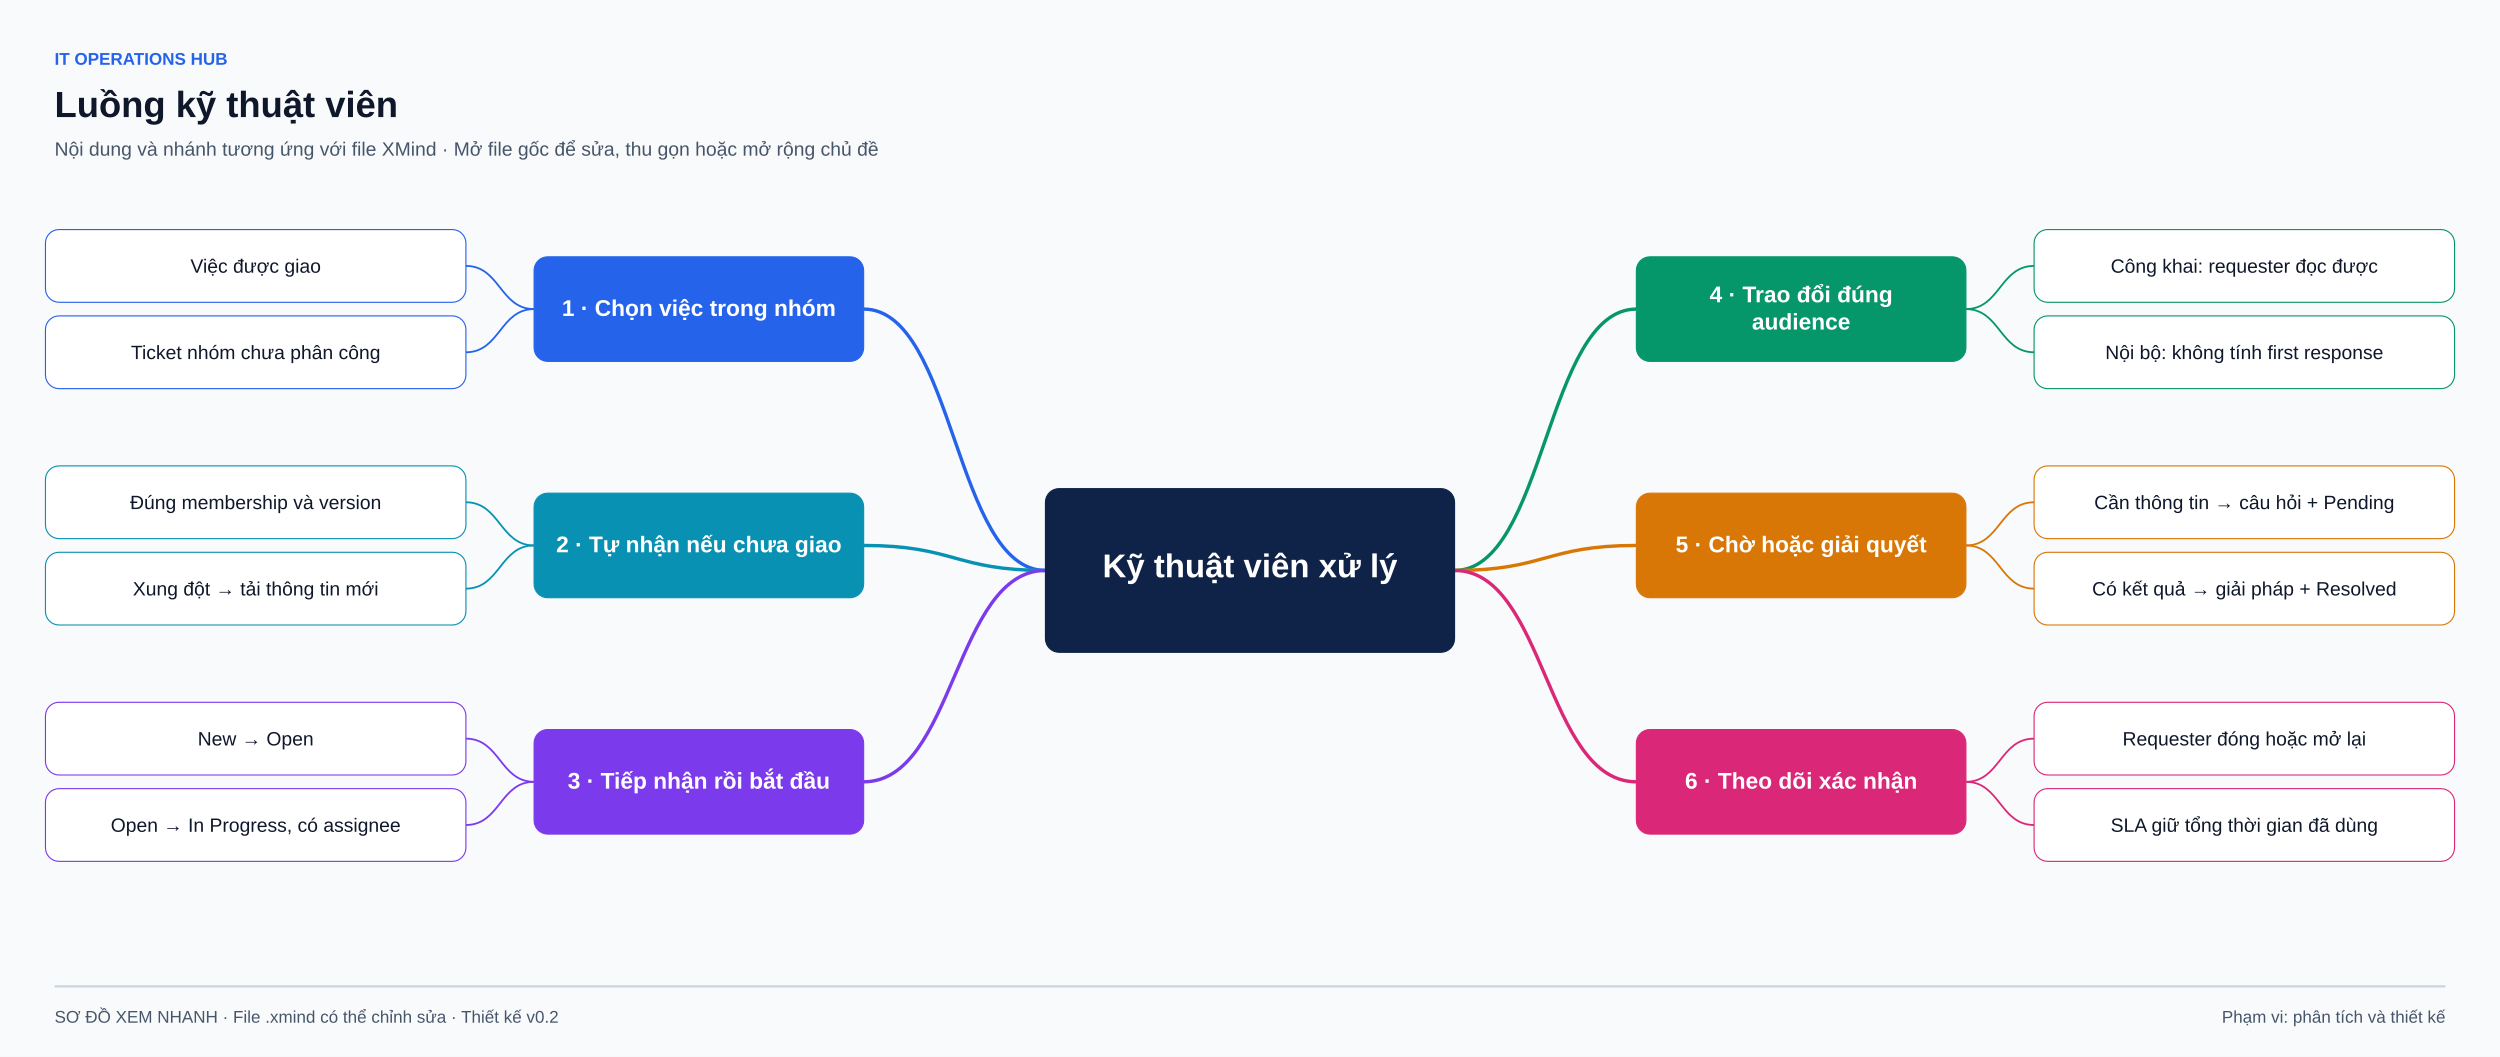
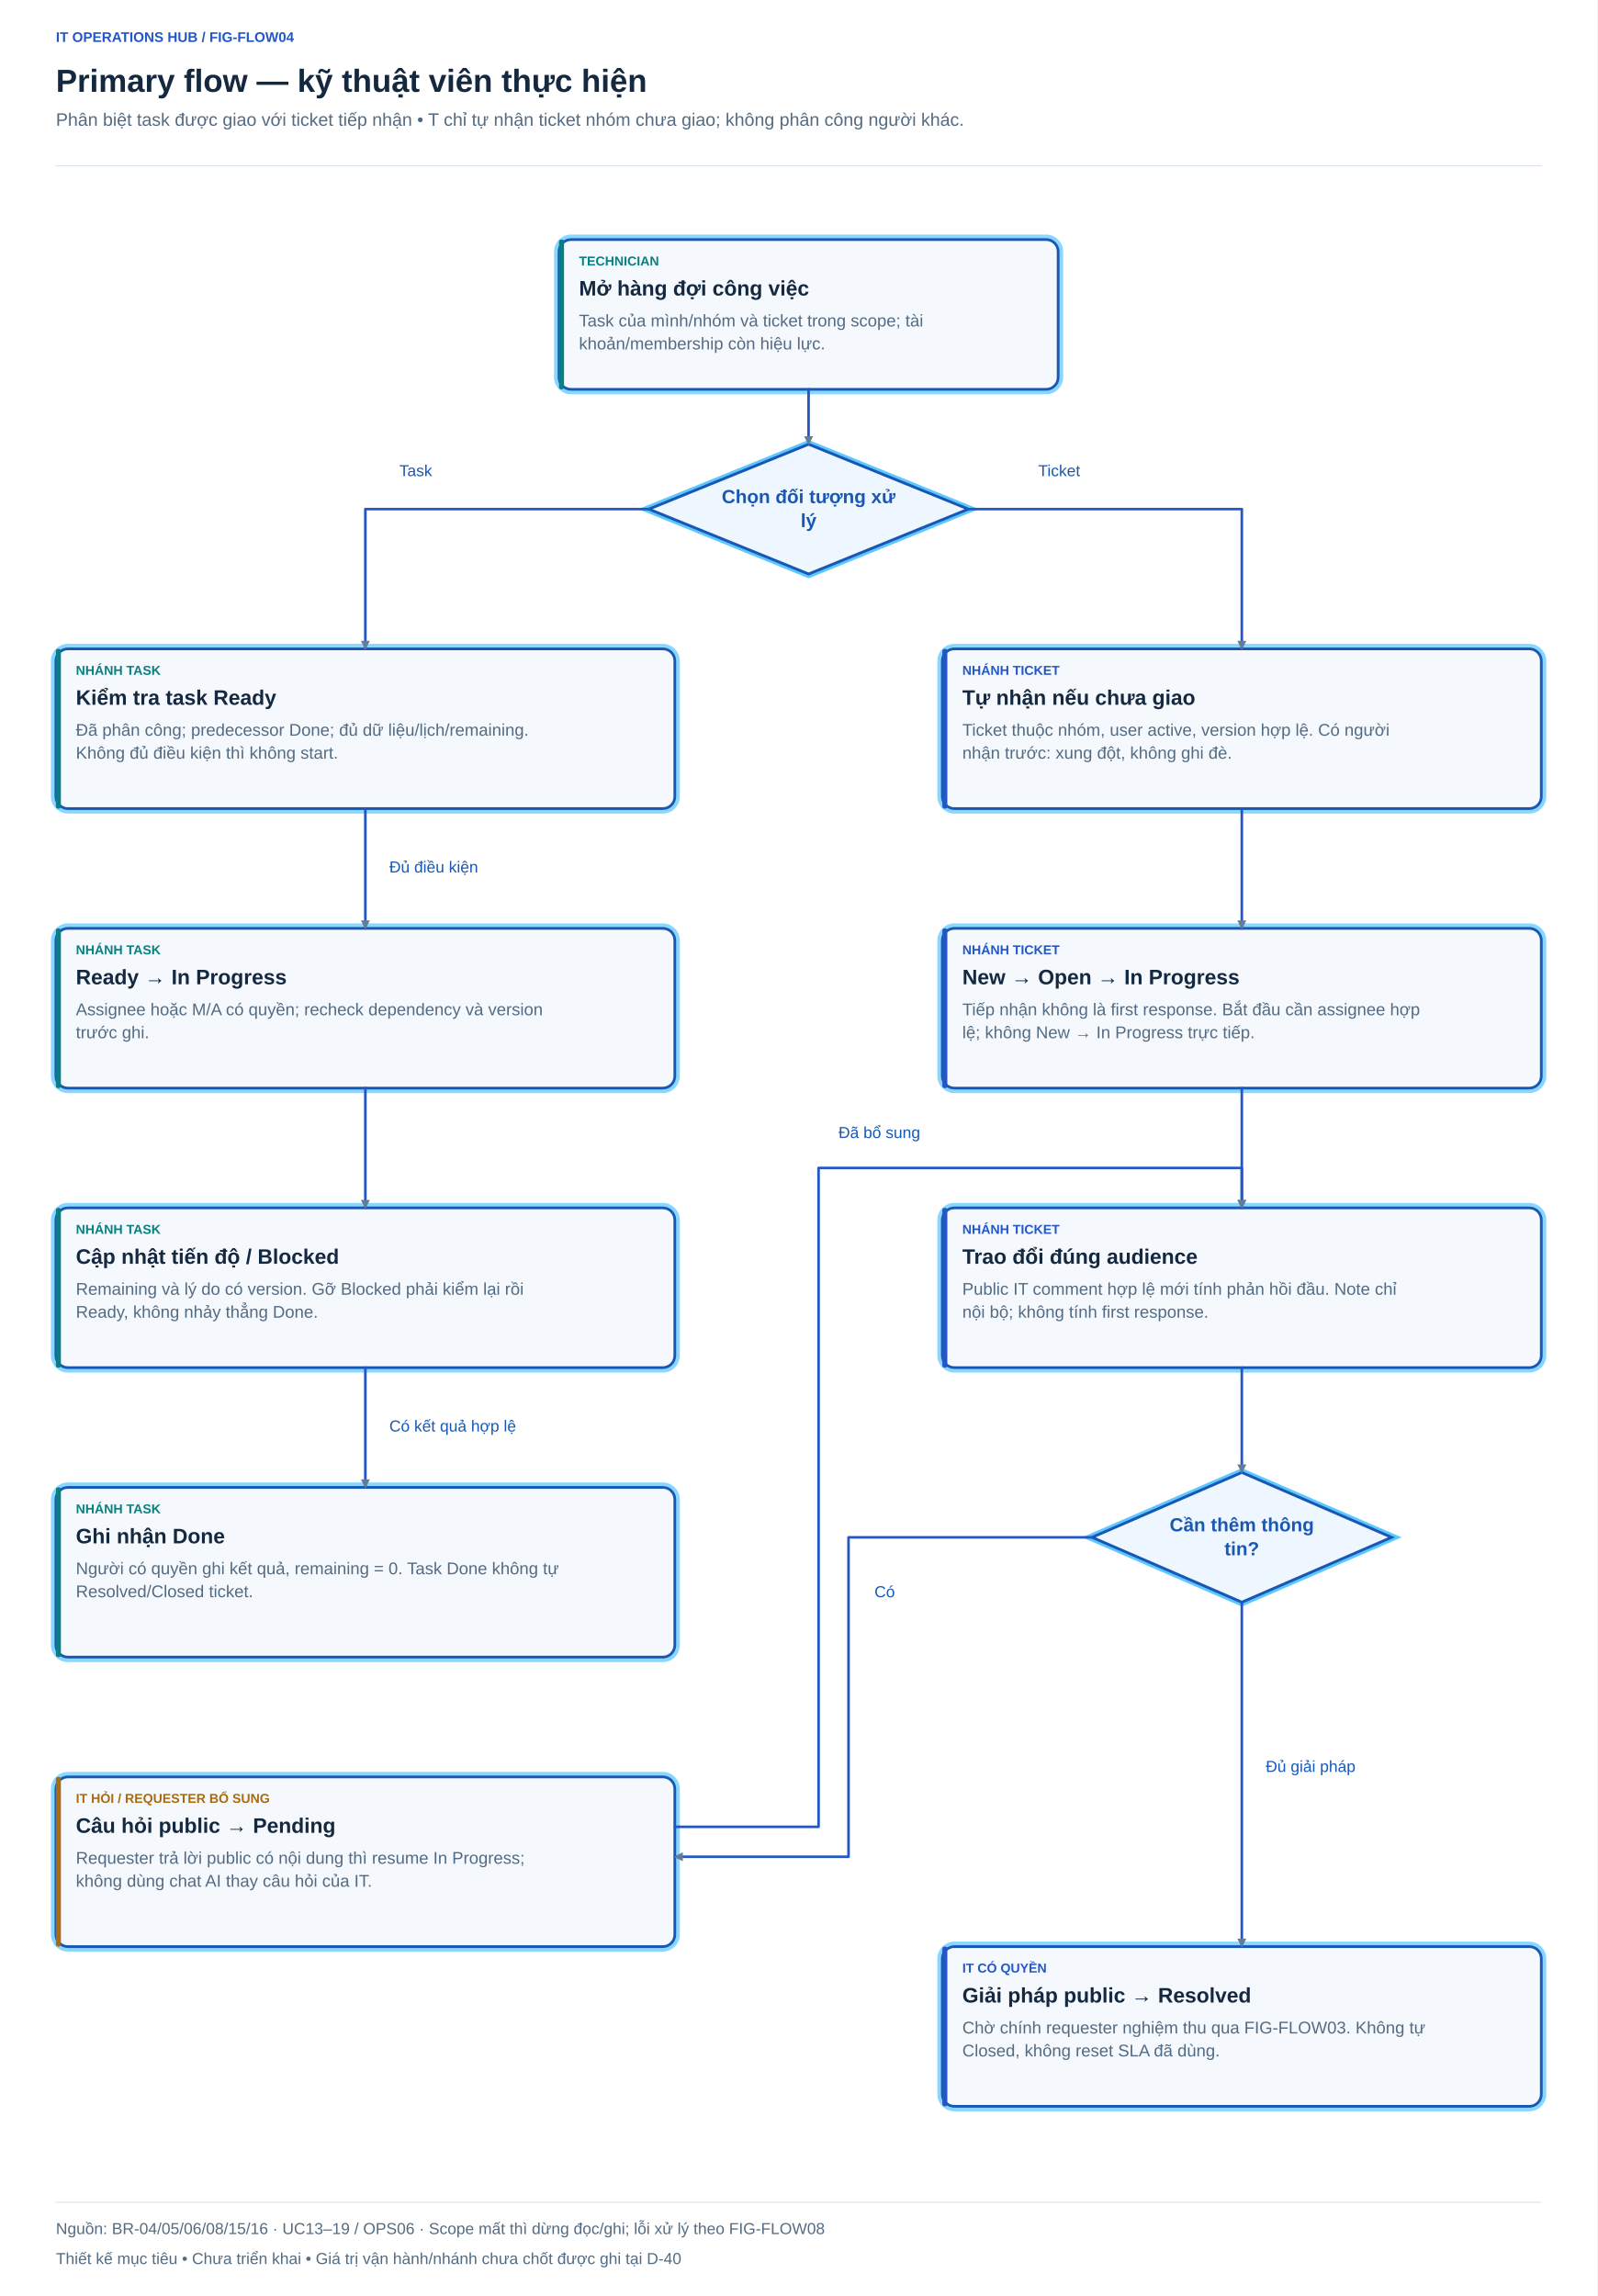
- <svg xmlns="http://www.w3.org/2000/svg" width="2200" height="930" viewBox="0 0 2200 930" role="img" aria-labelledby="title desc">
-   <style>text{font-family:Segoe UI,Arial,sans-serif}</style>
-   <rect x="0" y="0" width="2200" height="930" rx="0" fill="#F8FAFC" />
-   <text x="48" y="57" font-size="15" font-weight="700" fill="#2563EB" text-anchor="start">IT OPERATIONS HUB</text>
-   <text x="48" y="103" font-size="32" font-weight="700" fill="#0F172A" text-anchor="start">Luồng kỹ thuật viên</text>
-   <text x="48" y="137" font-size="17" font-weight="400" fill="#475569" text-anchor="start">Nội dung và nhánh tương ứng với file XMind · Mở file gốc để sửa, thu gọn hoặc mở rộng chủ đề</text>
-   <path d="M 920 502.0 C 840.0 502.0 840.0 272.0 760 272.0" fill="none" stroke="#2563EB" stroke-width="3" />
-   <path d="M 470 272.0 C 440.0 272.0 440.0 234.0 410 234.0" fill="none" stroke="#2563EB" stroke-width="1.6" />
-   <rect x="40" y="202.0" width="370" height="64" rx="12" fill="white" stroke="#2563EB" />
-   <text x="225.0" y="240.0" font-size="17" font-weight="400" fill="#0F172A" text-anchor="middle">Việc được giao</text>
-   <path d="M 470 272.0 C 440.0 272.0 440.0 310.0 410 310.0" fill="none" stroke="#2563EB" stroke-width="1.6" />
-   <rect x="40" y="278.0" width="370" height="64" rx="12" fill="white" stroke="#2563EB" />
-   <text x="225.0" y="316.0" font-size="17" font-weight="400" fill="#0F172A" text-anchor="middle">Ticket nhóm chưa phân công</text>
-   <rect x="470" y="226.0" width="290" height="92" rx="12" fill="#2563EB" stroke="#2563EB" />
-   <text x="615.0" y="278.0" font-size="20" font-weight="600" fill="white" text-anchor="middle">1 · Chọn việc trong nhóm</text>
-   <path d="M 920 502.0 C 840.0 502.0 840.0 480.0 760 480.0" fill="none" stroke="#0891B2" stroke-width="3" />
-   <path d="M 470 480.0 C 440.0 480.0 440.0 442.0 410 442.0" fill="none" stroke="#0891B2" stroke-width="1.6" />
-   <rect x="40" y="410.0" width="370" height="64" rx="12" fill="white" stroke="#0891B2" />
-   <text x="225.0" y="448.0" font-size="17" font-weight="400" fill="#0F172A" text-anchor="middle">Đúng membership và version</text>
-   <path d="M 470 480.0 C 440.0 480.0 440.0 518.0 410 518.0" fill="none" stroke="#0891B2" stroke-width="1.6" />
-   <rect x="40" y="486.0" width="370" height="64" rx="12" fill="white" stroke="#0891B2" />
-   <text x="225.0" y="524.0" font-size="17" font-weight="400" fill="#0F172A" text-anchor="middle">Xung đột → tải thông tin mới</text>
-   <rect x="470" y="434.0" width="290" height="92" rx="12" fill="#0891B2" stroke="#0891B2" />
-   <text x="615.0" y="486.0" font-size="20" font-weight="600" fill="white" text-anchor="middle">2 · Tự nhận nếu chưa giao</text>
-   <path d="M 920 502.0 C 840.0 502.0 840.0 688.0 760 688.0" fill="none" stroke="#7C3AED" stroke-width="3" />
-   <path d="M 470 688.0 C 440.0 688.0 440.0 650.0 410 650.0" fill="none" stroke="#7C3AED" stroke-width="1.6" />
-   <rect x="40" y="618.0" width="370" height="64" rx="12" fill="white" stroke="#7C3AED" />
-   <text x="225.0" y="656.0" font-size="17" font-weight="400" fill="#0F172A" text-anchor="middle">New → Open</text>
-   <path d="M 470 688.0 C 440.0 688.0 440.0 726.0 410 726.0" fill="none" stroke="#7C3AED" stroke-width="1.6" />
-   <rect x="40" y="694.0" width="370" height="64" rx="12" fill="white" stroke="#7C3AED" />
-   <text x="225.0" y="732.0" font-size="17" font-weight="400" fill="#0F172A" text-anchor="middle">Open → In Progress, có assignee</text>
-   <rect x="470" y="642.0" width="290" height="92" rx="12" fill="#7C3AED" stroke="#7C3AED" />
-   <text x="615.0" y="694.0" font-size="20" font-weight="600" fill="white" text-anchor="middle">3 · Tiếp nhận rồi bắt đầu</text>
-   <path d="M 1280 502.0 C 1360.0 502.0 1360.0 272.0 1440 272.0" fill="none" stroke="#059669" stroke-width="3" />
-   <path d="M 1730 272.0 C 1760.0 272.0 1760.0 234.0 1790 234.0" fill="none" stroke="#059669" stroke-width="1.6" />
-   <rect x="1790" y="202.0" width="370" height="64" rx="12" fill="white" stroke="#059669" />
-   <text x="1975.0" y="240.0" font-size="17" font-weight="400" fill="#0F172A" text-anchor="middle">Công khai: requester đọc được</text>
-   <path d="M 1730 272.0 C 1760.0 272.0 1760.0 310.0 1790 310.0" fill="none" stroke="#059669" stroke-width="1.6" />
-   <rect x="1790" y="278.0" width="370" height="64" rx="12" fill="white" stroke="#059669" />
-   <text x="1975.0" y="316.0" font-size="17" font-weight="400" fill="#0F172A" text-anchor="middle">Nội bộ: không tính first response</text>
-   <rect x="1440" y="226.0" width="290" height="92" rx="12" fill="#059669" stroke="#059669" />
-   <text x="1585.0" y="266.0" font-size="20" font-weight="600" fill="white" text-anchor="middle">4 · Trao đổi đúng</text>
-   <text x="1585.0" y="290.0" font-size="20" font-weight="600" fill="white" text-anchor="middle">audience</text>
-   <path d="M 1280 502.0 C 1360.0 502.0 1360.0 480.0 1440 480.0" fill="none" stroke="#D97706" stroke-width="3" />
-   <path d="M 1730 480.0 C 1760.0 480.0 1760.0 442.0 1790 442.0" fill="none" stroke="#D97706" stroke-width="1.6" />
-   <rect x="1790" y="410.0" width="370" height="64" rx="12" fill="white" stroke="#D97706" />
-   <text x="1975.0" y="448.0" font-size="17" font-weight="400" fill="#0F172A" text-anchor="middle">Cần thông tin → câu hỏi + Pending</text>
-   <path d="M 1730 480.0 C 1760.0 480.0 1760.0 518.0 1790 518.0" fill="none" stroke="#D97706" stroke-width="1.6" />
-   <rect x="1790" y="486.0" width="370" height="64" rx="12" fill="white" stroke="#D97706" />
-   <text x="1975.0" y="524.0" font-size="17" font-weight="400" fill="#0F172A" text-anchor="middle">Có kết quả → giải pháp + Resolved</text>
-   <rect x="1440" y="434.0" width="290" height="92" rx="12" fill="#D97706" stroke="#D97706" />
-   <text x="1585.0" y="486.0" font-size="20" font-weight="600" fill="white" text-anchor="middle">5 · Chờ hoặc giải quyết</text>
-   <path d="M 1280 502.0 C 1360.0 502.0 1360.0 688.0 1440 688.0" fill="none" stroke="#DB2777" stroke-width="3" />
-   <path d="M 1730 688.0 C 1760.0 688.0 1760.0 650.0 1790 650.0" fill="none" stroke="#DB2777" stroke-width="1.6" />
-   <rect x="1790" y="618.0" width="370" height="64" rx="12" fill="white" stroke="#DB2777" />
-   <text x="1975.0" y="656.0" font-size="17" font-weight="400" fill="#0F172A" text-anchor="middle">Requester đóng hoặc mở lại</text>
-   <path d="M 1730 688.0 C 1760.0 688.0 1760.0 726.0 1790 726.0" fill="none" stroke="#DB2777" stroke-width="1.6" />
-   <rect x="1790" y="694.0" width="370" height="64" rx="12" fill="white" stroke="#DB2777" />
-   <text x="1975.0" y="732.0" font-size="17" font-weight="400" fill="#0F172A" text-anchor="middle">SLA giữ tổng thời gian đã dùng</text>
-   <rect x="1440" y="642.0" width="290" height="92" rx="12" fill="#DB2777" stroke="#DB2777" />
-   <text x="1585.0" y="694.0" font-size="20" font-weight="600" fill="white" text-anchor="middle">6 · Theo dõi xác nhận</text>
-   <rect x="920" y="430.0" width="360" height="144" rx="12" fill="#0F2348" stroke="#0F2348" />
-   <text x="1100.0" y="508.0" font-size="29" font-weight="700" fill="white" text-anchor="middle">Kỹ thuật viên xử lý</text>
-   <line x1="48" y1="868" x2="2152" y2="868" stroke="#CBD5E1" stroke-width="2" />
-   <text x="48" y="900" font-size="15" font-weight="400" fill="#475569" text-anchor="start">SƠ ĐỒ XEM NHANH · File .xmind có thể chỉnh sửa · Thiết kế v0.2</text>
-   <text x="2152" y="900" font-size="15" font-weight="400" fill="#475569" text-anchor="end">Phạm vi: phân tích và thiết kế</text>
+ <svg xmlns="http://www.w3.org/2000/svg" width="1600" height="2300" viewBox="0 0 1600 2300" role="img" aria-labelledby="title desc" data-figure-id="FIG-FLOW04" data-source-sheet="6a2db4097dcb4b0ebe9c63324f" data-topic="a0116d276d83451fa644248ae8">
+   <g font-family="Segoe UI,Arial,sans-serif">
+     <defs>
+       <marker id="arr" markerWidth="9" markerHeight="9" refX="8" refY="4.5" orient="auto-start-reverse" markerUnits="userSpaceOnUse">
+         <path d="M 0 0 L 9 4.5 L 0 9 Z" fill="#637D98" />
+       </marker>
+     </defs>
+     <rect x="0" y="0" width="1600" height="2300" rx="0" fill="#FFFFFF" stroke="none" stroke-width="0" />
+     <text x="56" y="42" fill="#2457C5" font-size="14" font-weight="700" text-anchor="start" data-max-width="1488">IT OPERATIONS HUB  /  FIG-FLOW04</text>
+     <text x="56" y="92" fill="#14283F" font-size="32" font-weight="700" text-anchor="start" data-max-width="1488">Primary flow — kỹ thuật viên thực hiện</text>
+     <text x="56" y="126" fill="#536B82" font-size="18" font-weight="400" text-anchor="start" data-max-width="1488">Phân biệt task được giao với ticket tiếp nhận • T chỉ tự nhận ticket nhóm chưa giao; không phân công người khác.</text>
+     <path d="M 56 166 L 1544 166" fill="none" stroke="#D9E3ED" stroke-width="1" stroke-linecap="round" stroke-linejoin="round" />
+     <g class="diagram-node" data-node="queue" data-x="560" data-y="240" data-width="500" data-height="150" data-topic="ed7defbff79255e48f3fb5629939b8f2">
+       <rect x="558" y="238" width="504" height="154" rx="14" fill="none" stroke="#5CC8FF" stroke-width="6" opacity=".72" />
+       <rect x="560" y="240" width="500" height="150" rx="12" fill="#F5F8FD" stroke="#1858B4" stroke-width="2.7" />
+       <rect x="560" y="240" width="5" height="150" rx="2" fill="#087F80" stroke="none" stroke-width="0" />
+       <text x="580" y="266" fill="#087F80" font-size="13" font-weight="700" text-anchor="start" data-max-width="460">TECHNICIAN</text>
+       <text x="580" y="296" fill="#14283F" font-size="21" font-weight="600" text-anchor="start" data-max-width="460">Mở hàng đợi công việc</text>
+       <text x="580" y="327" fill="#536B82" font-size="17" font-weight="400" text-anchor="start" data-max-width="460">Task của mình/nhóm và ticket trong scope; tài</text>
+       <text x="580" y="350" fill="#536B82" font-size="17" font-weight="400" text-anchor="start" data-max-width="460">khoản/membership còn hiệu lực.</text>
+     </g>
+     <g class="diagram-decision" data-node="kind" data-topic="02b539ea1f6c5fce9a3aae6e58aa9106">
+       <polygon points="810,445.0 970.0,510 810,575.0 650.0,510" fill="white" stroke="#5CC8FF" stroke-width="8" />
+       <polygon points="810,445.0 970.0,510 810,575.0 650.0,510" fill="#EEF7FF" stroke="#1858B4" stroke-width="2.8" />
+       <text x="810" y="504" fill="#1858B4" font-size="19" font-weight="700" text-anchor="middle" data-max-width="224.0">Chọn đối tượng xử</text>
+       <text x="810" y="528" fill="#1858B4" font-size="19" font-weight="700" text-anchor="middle" data-max-width="224.0">lý</text>
+     </g>
+     <g class="diagram-node" data-node="ready" data-x="56" data-y="650" data-width="620" data-height="160" data-topic="44d7b8d33b9c5edd93bb74746d5b0a9a">
+       <rect x="54" y="648" width="624" height="164" rx="14" fill="none" stroke="#5CC8FF" stroke-width="6" opacity=".72" />
+       <rect x="56" y="650" width="620" height="160" rx="12" fill="#F5F8FD" stroke="#1858B4" stroke-width="2.7" />
+       <rect x="56" y="650" width="5" height="160" rx="2" fill="#087F80" stroke="none" stroke-width="0" />
+       <text x="76" y="676" fill="#087F80" font-size="13" font-weight="700" text-anchor="start" data-max-width="580">NHÁNH TASK</text>
+       <text x="76" y="706" fill="#14283F" font-size="21" font-weight="600" text-anchor="start" data-max-width="580">Kiểm tra task Ready</text>
+       <text x="76" y="737" fill="#536B82" font-size="17" font-weight="400" text-anchor="start" data-max-width="580">Đã phân công; predecessor Done; đủ dữ liệu/lịch/remaining.</text>
+       <text x="76" y="760" fill="#536B82" font-size="17" font-weight="400" text-anchor="start" data-max-width="580">Không đủ điều kiện thì không start.</text>
+     </g>
+     <g class="diagram-node" data-node="starttask" data-x="56" data-y="930" data-width="620" data-height="160" data-topic="7961e017c3305a3782f13515be857f4c">
+       <rect x="54" y="928" width="624" height="164" rx="14" fill="none" stroke="#5CC8FF" stroke-width="6" opacity=".72" />
+       <rect x="56" y="930" width="620" height="160" rx="12" fill="#F5F8FD" stroke="#1858B4" stroke-width="2.7" />
+       <rect x="56" y="930" width="5" height="160" rx="2" fill="#087F80" stroke="none" stroke-width="0" />
+       <text x="76" y="956" fill="#087F80" font-size="13" font-weight="700" text-anchor="start" data-max-width="580">NHÁNH TASK</text>
+       <text x="76" y="986" fill="#14283F" font-size="21" font-weight="600" text-anchor="start" data-max-width="580">Ready → In Progress</text>
+       <text x="76" y="1017" fill="#536B82" font-size="17" font-weight="400" text-anchor="start" data-max-width="580">Assignee hoặc M/A có quyền; recheck dependency và version</text>
+       <text x="76" y="1040" fill="#536B82" font-size="17" font-weight="400" text-anchor="start" data-max-width="580">trước ghi.</text>
+     </g>
+     <g class="diagram-node" data-node="progress" data-x="56" data-y="1210" data-width="620" data-height="160" data-topic="08ec8306d120598ba50ec8bd696ec77e">
+       <rect x="54" y="1208" width="624" height="164" rx="14" fill="none" stroke="#5CC8FF" stroke-width="6" opacity=".72" />
+       <rect x="56" y="1210" width="620" height="160" rx="12" fill="#F5F8FD" stroke="#1858B4" stroke-width="2.7" />
+       <rect x="56" y="1210" width="5" height="160" rx="2" fill="#087F80" stroke="none" stroke-width="0" />
+       <text x="76" y="1236" fill="#087F80" font-size="13" font-weight="700" text-anchor="start" data-max-width="580">NHÁNH TASK</text>
+       <text x="76" y="1266" fill="#14283F" font-size="21" font-weight="600" text-anchor="start" data-max-width="580">Cập nhật tiến độ / Blocked</text>
+       <text x="76" y="1297" fill="#536B82" font-size="17" font-weight="400" text-anchor="start" data-max-width="580">Remaining và lý do có version. Gỡ Blocked phải kiểm lại rồi</text>
+       <text x="76" y="1320" fill="#536B82" font-size="17" font-weight="400" text-anchor="start" data-max-width="580">Ready, không nhảy thẳng Done.</text>
+     </g>
+     <g class="diagram-node" data-node="done" data-x="56" data-y="1490" data-width="620" data-height="170" data-topic="eecf3e8d93a15edfb36f4085a2b87c25">
+       <rect x="54" y="1488" width="624" height="174" rx="14" fill="none" stroke="#5CC8FF" stroke-width="6" opacity=".72" />
+       <rect x="56" y="1490" width="620" height="170" rx="12" fill="#F5F8FD" stroke="#1858B4" stroke-width="2.7" />
+       <rect x="56" y="1490" width="5" height="170" rx="2" fill="#087F80" stroke="none" stroke-width="0" />
+       <text x="76" y="1516" fill="#087F80" font-size="13" font-weight="700" text-anchor="start" data-max-width="580">NHÁNH TASK</text>
+       <text x="76" y="1546" fill="#14283F" font-size="21" font-weight="600" text-anchor="start" data-max-width="580">Ghi nhận Done</text>
+       <text x="76" y="1577" fill="#536B82" font-size="17" font-weight="400" text-anchor="start" data-max-width="580">Người có quyền ghi kết quả, remaining = 0. Task Done không tự</text>
+       <text x="76" y="1600" fill="#536B82" font-size="17" font-weight="400" text-anchor="start" data-max-width="580">Resolved/Closed ticket.</text>
+     </g>
+     <g class="diagram-node" data-node="claim" data-x="944" data-y="650" data-width="600" data-height="160" data-topic="cec4a9d4c67e58b895aa45c235fef5fe">
+       <rect x="942" y="648" width="604" height="164" rx="14" fill="none" stroke="#5CC8FF" stroke-width="6" opacity=".72" />
+       <rect x="944" y="650" width="600" height="160" rx="12" fill="#F5F8FD" stroke="#1858B4" stroke-width="2.7" />
+       <rect x="944" y="650" width="5" height="160" rx="2" fill="#2457C5" stroke="none" stroke-width="0" />
+       <text x="964" y="676" fill="#2457C5" font-size="13" font-weight="700" text-anchor="start" data-max-width="560">NHÁNH TICKET</text>
+       <text x="964" y="706" fill="#14283F" font-size="21" font-weight="600" text-anchor="start" data-max-width="560">Tự nhận nếu chưa giao</text>
+       <text x="964" y="737" fill="#536B82" font-size="17" font-weight="400" text-anchor="start" data-max-width="560">Ticket thuộc nhóm, user active, version hợp lệ. Có người</text>
+       <text x="964" y="760" fill="#536B82" font-size="17" font-weight="400" text-anchor="start" data-max-width="560">nhận trước: xung đột, không ghi đè.</text>
+     </g>
+     <g class="diagram-node" data-node="startticket" data-x="944" data-y="930" data-width="600" data-height="160" data-topic="74815446d51b55128be1252efe71c2d7">
+       <rect x="942" y="928" width="604" height="164" rx="14" fill="none" stroke="#5CC8FF" stroke-width="6" opacity=".72" />
+       <rect x="944" y="930" width="600" height="160" rx="12" fill="#F5F8FD" stroke="#1858B4" stroke-width="2.7" />
+       <rect x="944" y="930" width="5" height="160" rx="2" fill="#2457C5" stroke="none" stroke-width="0" />
+       <text x="964" y="956" fill="#2457C5" font-size="13" font-weight="700" text-anchor="start" data-max-width="560">NHÁNH TICKET</text>
+       <text x="964" y="986" fill="#14283F" font-size="21" font-weight="600" text-anchor="start" data-max-width="560">New → Open → In Progress</text>
+       <text x="964" y="1017" fill="#536B82" font-size="17" font-weight="400" text-anchor="start" data-max-width="560">Tiếp nhận không là first response. Bắt đầu cần assignee hợp</text>
+       <text x="964" y="1040" fill="#536B82" font-size="17" font-weight="400" text-anchor="start" data-max-width="560">lệ; không New → In Progress trực tiếp.</text>
+     </g>
+     <g class="diagram-node" data-node="audience" data-x="944" data-y="1210" data-width="600" data-height="160" data-topic="73a7eead400651b9ae711db60b8dc33c">
+       <rect x="942" y="1208" width="604" height="164" rx="14" fill="none" stroke="#5CC8FF" stroke-width="6" opacity=".72" />
+       <rect x="944" y="1210" width="600" height="160" rx="12" fill="#F5F8FD" stroke="#1858B4" stroke-width="2.7" />
+       <rect x="944" y="1210" width="5" height="160" rx="2" fill="#2457C5" stroke="none" stroke-width="0" />
+       <text x="964" y="1236" fill="#2457C5" font-size="13" font-weight="700" text-anchor="start" data-max-width="560">NHÁNH TICKET</text>
+       <text x="964" y="1266" fill="#14283F" font-size="21" font-weight="600" text-anchor="start" data-max-width="560">Trao đổi đúng audience</text>
+       <text x="964" y="1297" fill="#536B82" font-size="17" font-weight="400" text-anchor="start" data-max-width="560">Public IT comment hợp lệ mới tính phản hồi đầu. Note chỉ</text>
+       <text x="964" y="1320" fill="#536B82" font-size="17" font-weight="400" text-anchor="start" data-max-width="560">nội bộ; không tính first response.</text>
+     </g>
+     <g class="diagram-decision" data-node="missing" data-topic="70ecf709220c5fbbac0175e666357547">
+       <polygon points="1244,1475.0 1394.0,1540 1244,1605.0 1094.0,1540" fill="white" stroke="#5CC8FF" stroke-width="8" />
+       <polygon points="1244,1475.0 1394.0,1540 1244,1605.0 1094.0,1540" fill="#EEF7FF" stroke="#1858B4" stroke-width="2.8" />
+       <text x="1244" y="1534" fill="#1858B4" font-size="19" font-weight="700" text-anchor="middle" data-max-width="210.0">Cần thêm thông</text>
+       <text x="1244" y="1558" fill="#1858B4" font-size="19" font-weight="700" text-anchor="middle" data-max-width="210.0">tin?</text>
+     </g>
+     <g class="diagram-node" data-node="pending" data-x="56" data-y="1780" data-width="620" data-height="170" data-topic="ea8752e2bddd5333b0466f9cee8ac483">
+       <rect x="54" y="1778" width="624" height="174" rx="14" fill="none" stroke="#5CC8FF" stroke-width="6" opacity=".72" />
+       <rect x="56" y="1780" width="620" height="170" rx="12" fill="#F5F8FD" stroke="#1858B4" stroke-width="2.7" />
+       <rect x="56" y="1780" width="5" height="170" rx="2" fill="#A86B12" stroke="none" stroke-width="0" />
+       <text x="76" y="1806" fill="#A86B12" font-size="13" font-weight="700" text-anchor="start" data-max-width="580">IT HỎI / REQUESTER BỔ SUNG</text>
+       <text x="76" y="1836" fill="#14283F" font-size="21" font-weight="600" text-anchor="start" data-max-width="580">Câu hỏi public → Pending</text>
+       <text x="76" y="1867" fill="#536B82" font-size="17" font-weight="400" text-anchor="start" data-max-width="580">Requester trả lời public có nội dung thì resume In Progress;</text>
+       <text x="76" y="1890" fill="#536B82" font-size="17" font-weight="400" text-anchor="start" data-max-width="580">không dùng chat AI thay câu hỏi của IT.</text>
+     </g>
+     <g class="diagram-node" data-node="resolved" data-x="944" data-y="1950" data-width="600" data-height="160" data-topic="30945d2e866853f4ac46e9baede17ac4">
+       <rect x="942" y="1948" width="604" height="164" rx="14" fill="none" stroke="#5CC8FF" stroke-width="6" opacity=".72" />
+       <rect x="944" y="1950" width="600" height="160" rx="12" fill="#F5F8FD" stroke="#1858B4" stroke-width="2.7" />
+       <rect x="944" y="1950" width="5" height="160" rx="2" fill="#2457C5" stroke="none" stroke-width="0" />
+       <text x="964" y="1976" fill="#2457C5" font-size="13" font-weight="700" text-anchor="start" data-max-width="560">IT CÓ QUYỀN</text>
+       <text x="964" y="2006" fill="#14283F" font-size="21" font-weight="600" text-anchor="start" data-max-width="560">Giải pháp public → Resolved</text>
+       <text x="964" y="2037" fill="#536B82" font-size="17" font-weight="400" text-anchor="start" data-max-width="560">Chờ chính requester nghiệm thu qua FIG-FLOW03. Không tự</text>
+       <text x="964" y="2060" fill="#536B82" font-size="17" font-weight="400" text-anchor="start" data-max-width="560">Closed, không reset SLA đã dùng.</text>
+     </g>
+     <path d="M 810 390 L 810 445" fill="none" stroke="#2457C5" stroke-width="2.6" stroke-linecap="round" stroke-linejoin="round" marker-end="url(#arr)" data-from="ed7defbff79255e48f3fb5629939b8f2" data-to="02b539ea1f6c5fce9a3aae6e58aa9106" />
+     <path d="M 650 510 L 366 510 L 366 650" fill="none" stroke="#2457C5" stroke-width="2.6" stroke-linecap="round" stroke-linejoin="round" marker-end="url(#arr)" data-from="02b539ea1f6c5fce9a3aae6e58aa9106" data-to="44d7b8d33b9c5edd93bb74746d5b0a9a" />
+     <rect x="393" y="459" width="64" height="32" rx="4" fill="white" stroke="none" stroke-width="0" />
+     <text x="400" y="477" fill="#1858B4" font-size="16" font-weight="400" text-anchor="start" data-max-width="50">Task</text>
+     <path d="M 970 510 L 1244 510 L 1244 650" fill="none" stroke="#2457C5" stroke-width="2.6" stroke-linecap="round" stroke-linejoin="round" marker-end="url(#arr)" data-from="02b539ea1f6c5fce9a3aae6e58aa9106" data-to="cec4a9d4c67e58b895aa45c235fef5fe" />
+     <rect x="1033" y="459" width="77.0" height="32" rx="4" fill="white" stroke="none" stroke-width="0" />
+     <text x="1040" y="477" fill="#1858B4" font-size="16" font-weight="400" text-anchor="start" data-max-width="63.0">Ticket</text>
+     <path d="M 366 810 L 366 930" fill="none" stroke="#2457C5" stroke-width="2.6" stroke-linecap="round" stroke-linejoin="round" marker-end="url(#arr)" data-from="44d7b8d33b9c5edd93bb74746d5b0a9a" data-to="7961e017c3305a3782f13515be857f4c" />
+     <rect x="383" y="856" width="140.0" height="32" rx="4" fill="white" stroke="none" stroke-width="0" />
+     <text x="390" y="874" fill="#1858B4" font-size="16" font-weight="400" text-anchor="start" data-max-width="126.0">Đủ điều kiện</text>
+     <path d="M 366 1090 L 366 1210" fill="none" stroke="#2457C5" stroke-width="2.6" stroke-linecap="round" stroke-linejoin="round" marker-end="url(#arr)" data-from="7961e017c3305a3782f13515be857f4c" data-to="08ec8306d120598ba50ec8bd696ec77e" />
+     <path d="M 366 1370 L 366 1490" fill="none" stroke="#2457C5" stroke-width="2.6" stroke-linecap="round" stroke-linejoin="round" marker-end="url(#arr)" data-from="08ec8306d120598ba50ec8bd696ec77e" data-to="eecf3e8d93a15edfb36f4085a2b87c25" />
+     <rect x="383" y="1416" width="192.5" height="32" rx="4" fill="white" stroke="none" stroke-width="0" />
+     <text x="390" y="1434" fill="#1858B4" font-size="16" font-weight="400" text-anchor="start" data-max-width="178.5">Có kết quả hợp lệ</text>
+     <path d="M 1244 810 L 1244 930" fill="none" stroke="#2457C5" stroke-width="2.6" stroke-linecap="round" stroke-linejoin="round" marker-end="url(#arr)" data-from="cec4a9d4c67e58b895aa45c235fef5fe" data-to="74815446d51b55128be1252efe71c2d7" />
+     <path d="M 1244 1090 L 1244 1210" fill="none" stroke="#2457C5" stroke-width="2.6" stroke-linecap="round" stroke-linejoin="round" marker-end="url(#arr)" data-from="74815446d51b55128be1252efe71c2d7" data-to="73a7eead400651b9ae711db60b8dc33c" />
+     <path d="M 1244 1370 L 1244 1475" fill="none" stroke="#2457C5" stroke-width="2.6" stroke-linecap="round" stroke-linejoin="round" marker-end="url(#arr)" data-from="73a7eead400651b9ae711db60b8dc33c" data-to="70ecf709220c5fbbac0175e666357547" />
+     <path d="M 1094 1540 L 850 1540 L 850 1860 L 676 1860" fill="none" stroke="#2457C5" stroke-width="2.6" stroke-linecap="round" stroke-linejoin="round" marker-end="url(#arr)" data-from="70ecf709220c5fbbac0175e666357547" data-to="ea8752e2bddd5333b0466f9cee8ac483" />
+     <rect x="869" y="1582" width="64" height="32" rx="4" fill="white" stroke="none" stroke-width="0" />
+     <text x="876" y="1600" fill="#1858B4" font-size="16" font-weight="400" text-anchor="start" data-max-width="50">Có</text>
+     <path d="M 676 1830 L 820 1830 L 820 1170 L 1244 1170 L 1244 1210" fill="none" stroke="#2457C5" stroke-width="2.6" stroke-linecap="round" stroke-linejoin="round" marker-end="url(#arr)" data-from="ea8752e2bddd5333b0466f9cee8ac483" data-to="73a7eead400651b9ae711db60b8dc33c" />
+     <rect x="833" y="1122" width="119.0" height="32" rx="4" fill="white" stroke="none" stroke-width="0" />
+     <text x="840" y="1140" fill="#1858B4" font-size="16" font-weight="400" text-anchor="start" data-max-width="105.0">Đã bổ sung</text>
+     <path d="M 1244 1605 L 1244 1950" fill="none" stroke="#2457C5" stroke-width="2.6" stroke-linecap="round" stroke-linejoin="round" marker-end="url(#arr)" data-from="70ecf709220c5fbbac0175e666357547" data-to="30945d2e866853f4ac46e9baede17ac4" />
+     <rect x="1261" y="1757" width="140.0" height="32" rx="4" fill="white" stroke="none" stroke-width="0" />
+     <text x="1268" y="1775" fill="#1858B4" font-size="16" font-weight="400" text-anchor="start" data-max-width="126.0">Đủ giải pháp</text>
+     <path d="M 56 2206 L 1544 2206" fill="none" stroke="#D9E3ED" stroke-width="1" stroke-linecap="round" stroke-linejoin="round" />
+     <text x="56" y="2238" fill="#536B82" font-size="16" font-weight="400" text-anchor="start" data-max-width="1488">Nguồn: BR-04/05/06/08/15/16 · UC13–19 / OPS06 · Scope mất thì dừng đọc/ghi; lỗi xử lý theo FIG-FLOW08</text>
+     <text x="56" y="2268" fill="#536B82" font-size="16" font-weight="400" text-anchor="start" data-max-width="1488">Thiết kế mục tiêu • Chưa triển khai • Giá trị vận hành/nhánh chưa chốt được ghi tại D-40</text>
+   </g>
</svg>
